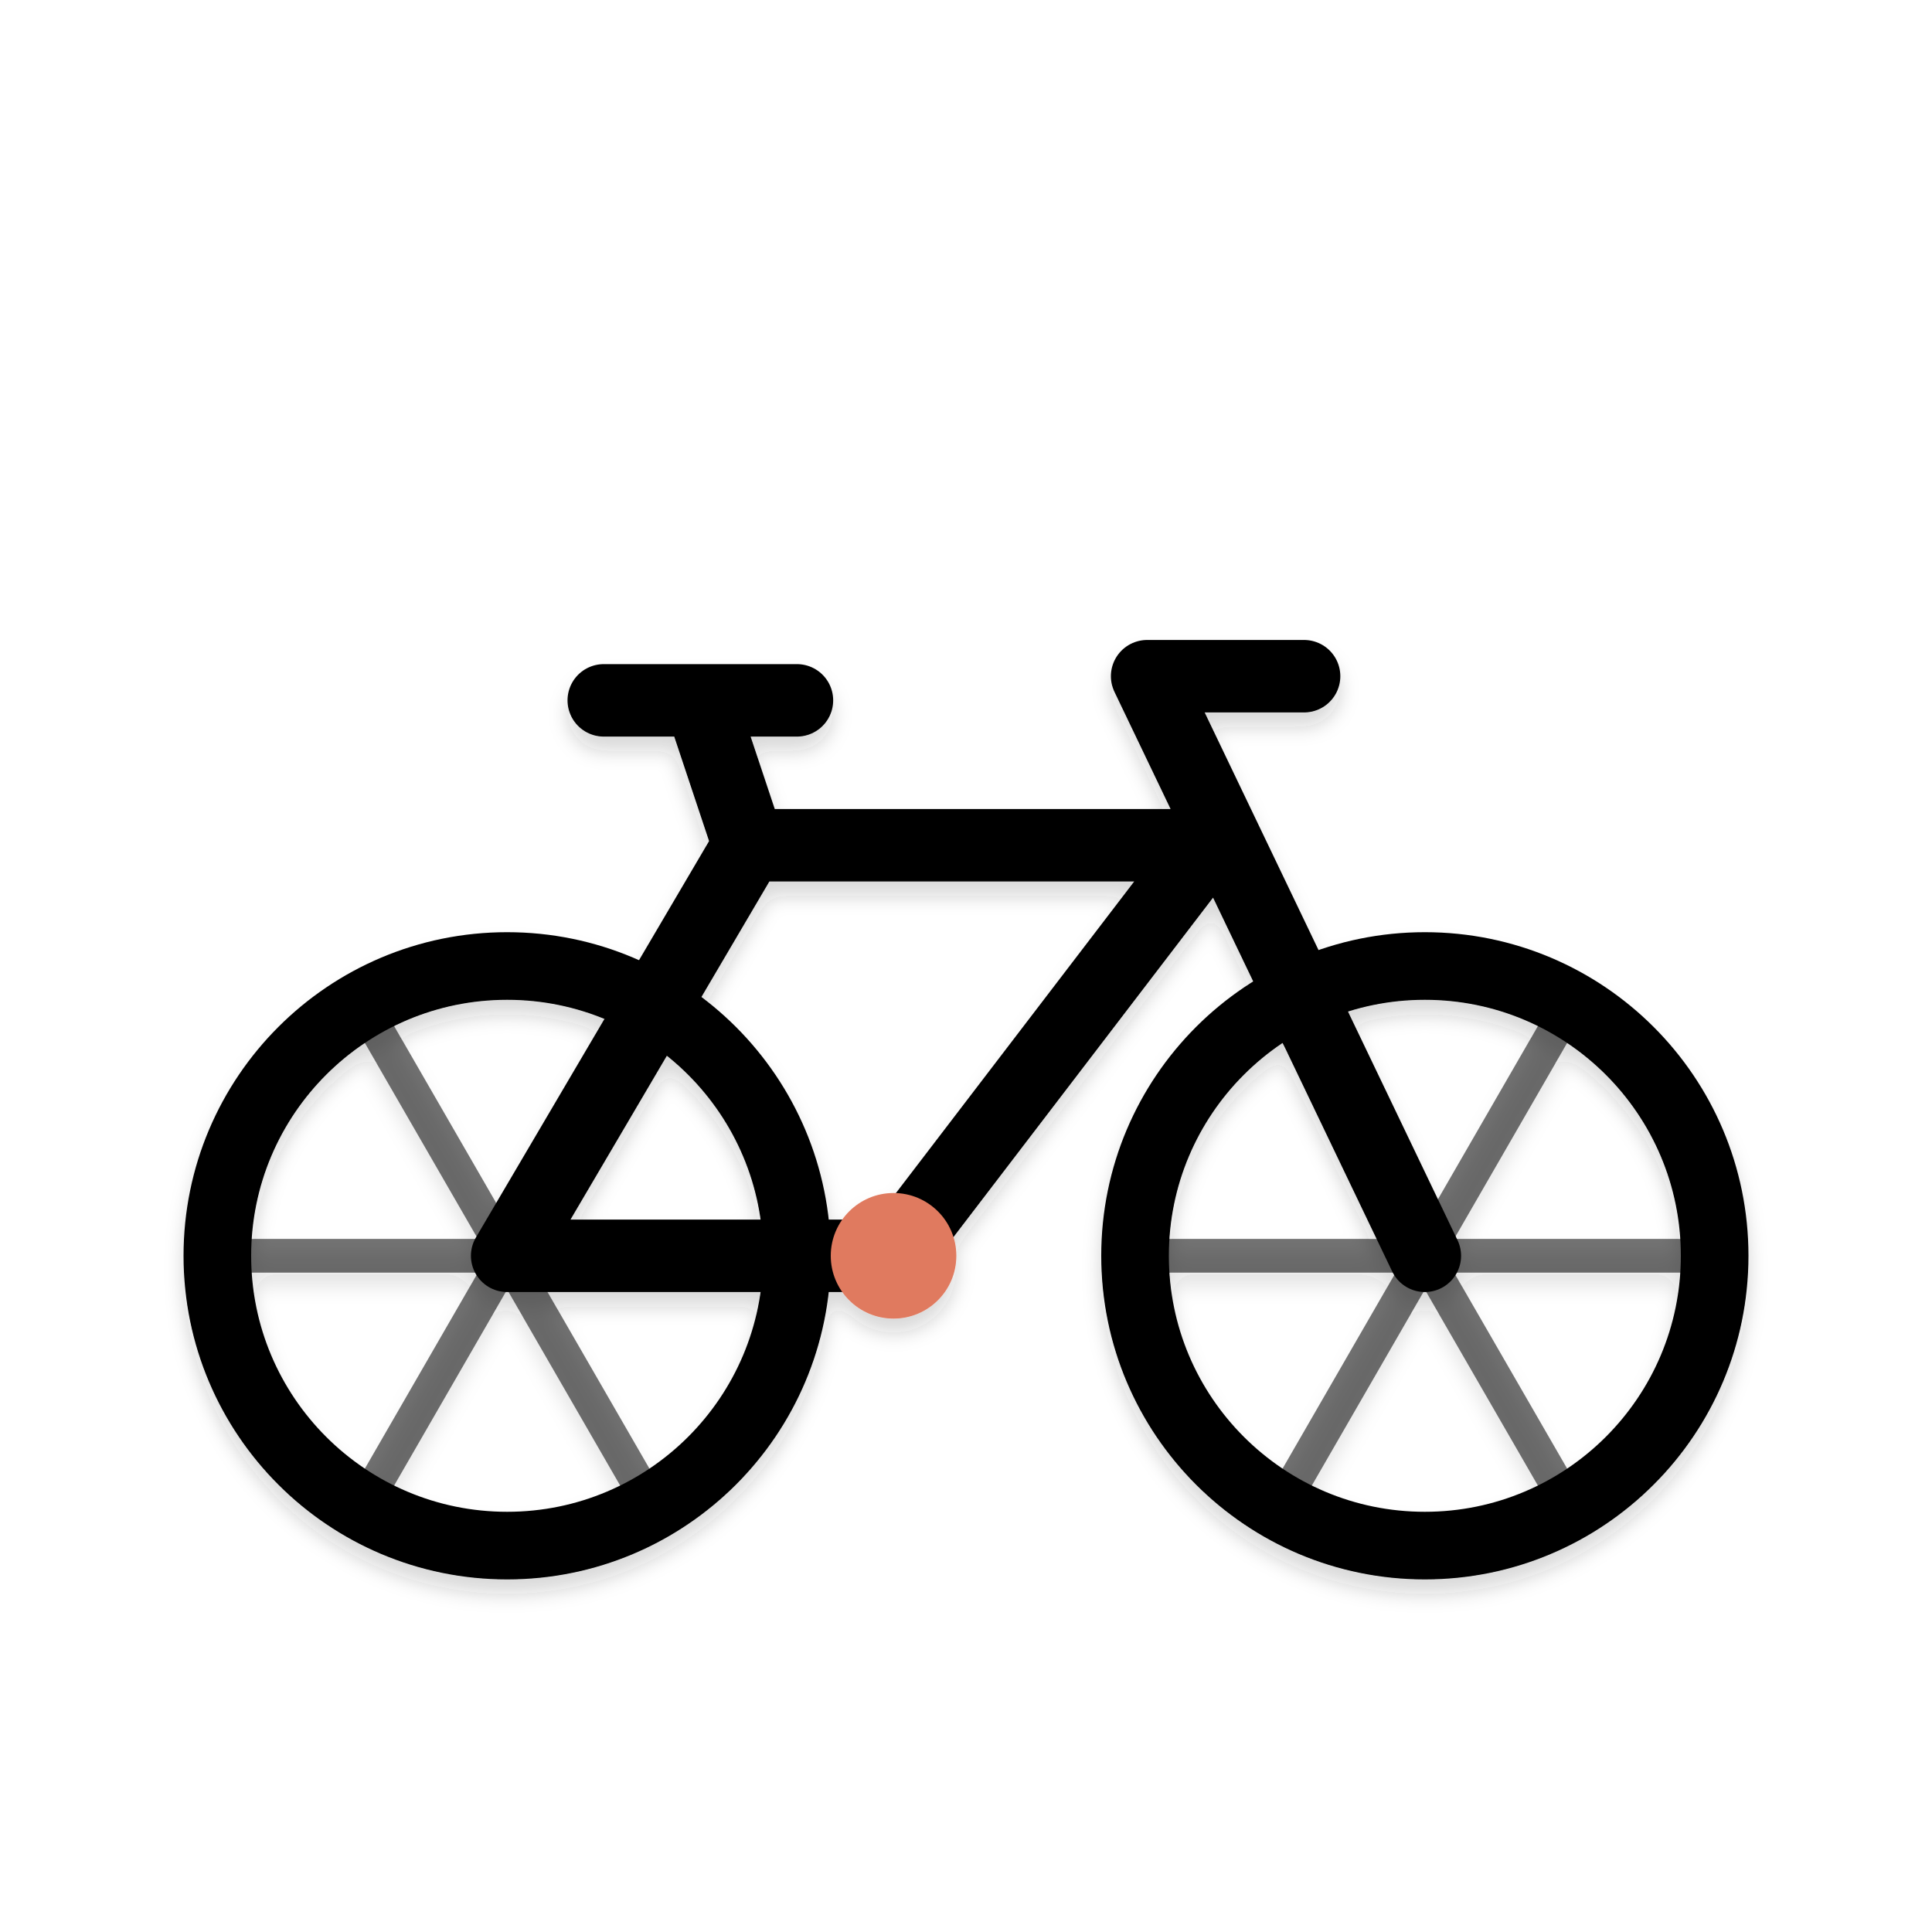
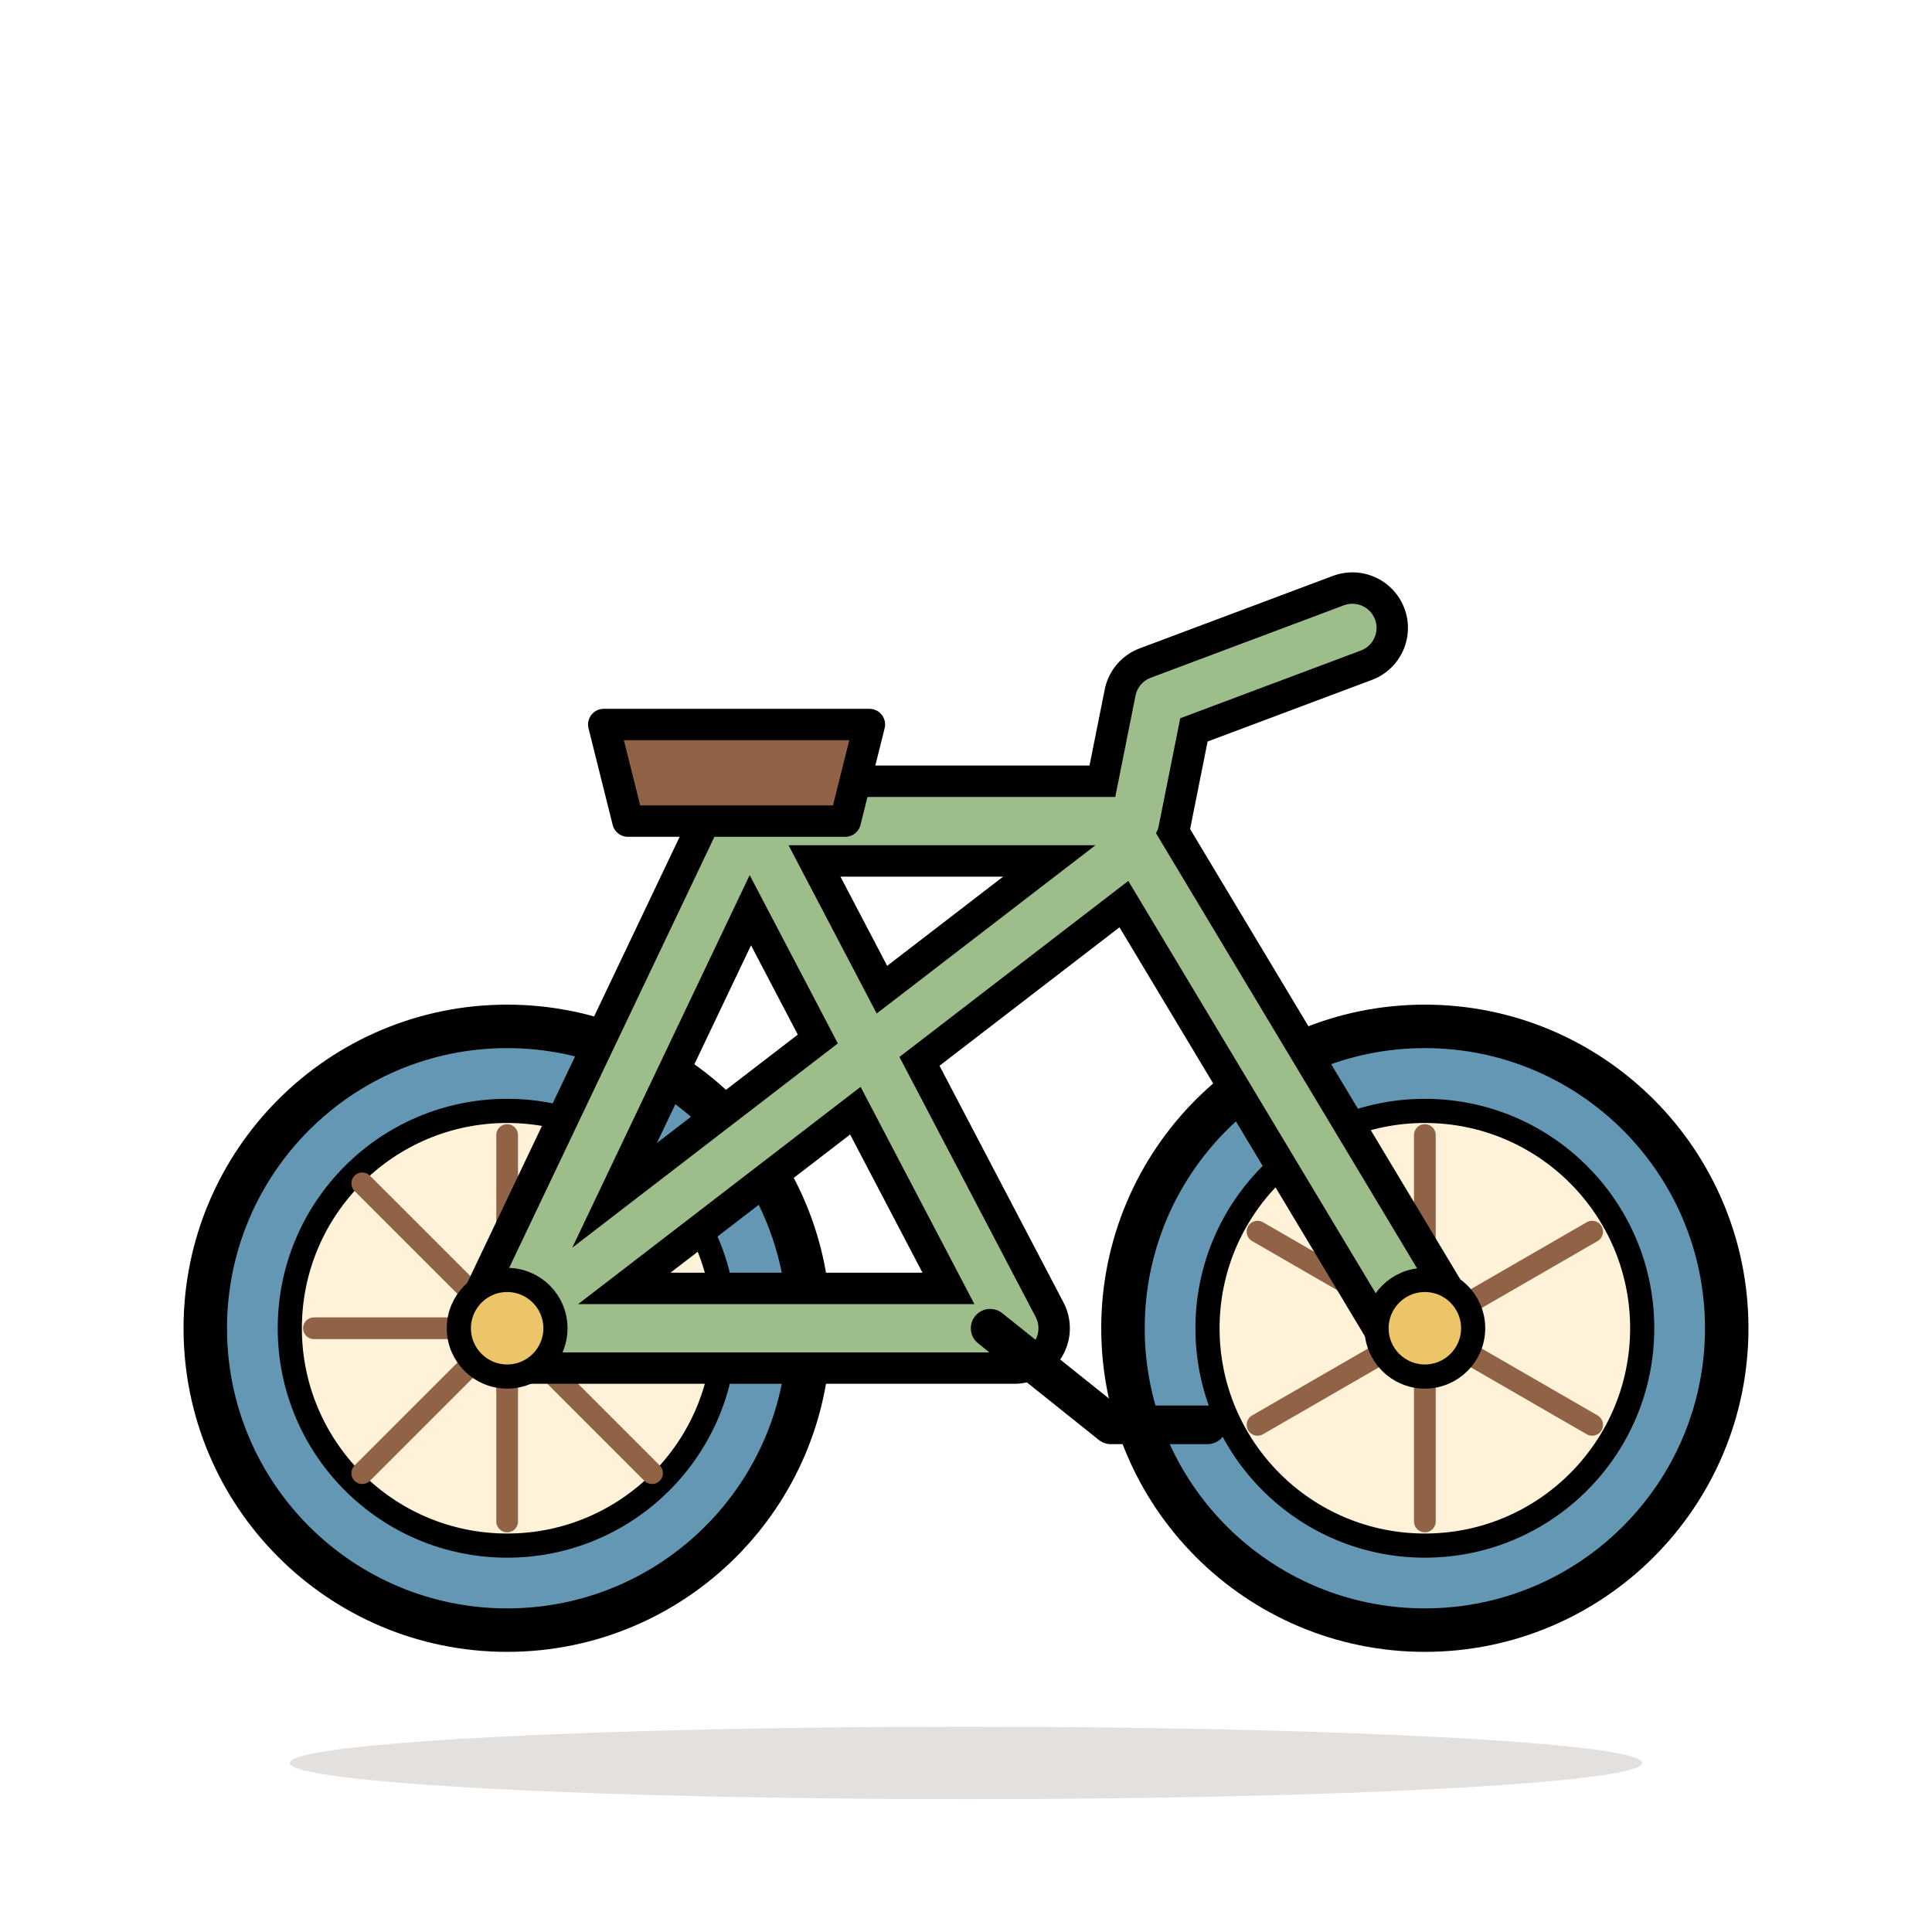
- <svg xmlns="http://www.w3.org/2000/svg" viewBox="0 0 80 80" role="img" aria-label="Bicycle / 自行车">
-   <defs>
-     <filter id="line-soft-bicycle" x="-20%" y="-20%" width="140%" height="140%">
-       <feDropShadow dx="0" dy="0.6" stdDeviation="0.4" flood-color="#2C2C2C" flood-opacity=".18" />
-     </filter>
-   </defs>
-   <style>.line-spin{animation:line-spin 12s linear infinite;transform-box:fill-box;transform-origin:center}@keyframes line-spin{to{transform:rotate(360deg)}}@media (prefers-reduced-motion:reduce){.line-pop,.line-pulse,.line-spin,.line-float,.line-sway,.line-t{animation:none!important;stroke-dasharray:none}}</style>
-   <g filter="url(#line-soft-bicycle)">
-     <g class="line-spin" fill="none" stroke="currentColor" stroke-width="2.8" stroke-linecap="round" stroke-linejoin="round">
-       <circle cx="21" cy="52" r="12" />
-       <path d="M21 52 L33 52 M21 52 L27 62.4 M21 52 L15 62.4 M21 52 L9 52 M21 52 L15 41.6 M21 52 L27 41.6" stroke-width="1.4" opacity=".55" />
-     </g>
-     <g class="line-spin" fill="none" stroke="currentColor" stroke-width="2.8" stroke-linecap="round" stroke-linejoin="round">
-       <circle cx="59" cy="52" r="12" />
-       <path d="M59 52 L71 52 M59 52 L65 62.4 M59 52 L53 62.4 M59 52 L47 52 M59 52 L53 41.6 M59 52 L65 41.6" stroke-width="1.4" opacity=".55" />
-     </g>
-     <g fill="none" stroke="currentColor" stroke-width="3" stroke-linecap="round" stroke-linejoin="round">
-       <path d="M21 52 H37 L50 35 H31 Z M31 35 L29 29 M25 29 H33 M47.5 28 L59 52 M47.5 28 H54" />
-     </g>
-     <circle cx="37" cy="52" r="2.6" fill="#E07A5F" />
+ <svg xmlns="http://www.w3.org/2000/svg" id="line-basics-bicycle-root" viewBox="0 0 80 80" role="img" aria-label="Bicycle / 自行车" stroke-linecap="round" stroke-linejoin="round">
+   <style>#line-basics-bicycle-root,#line-basics-bicycle-root g{animation-play-state:inherit}.line-basics-bicycle-motion{animation:line-basics-bicycle-spin 18.0s linear infinite;animation-play-state:inherit;transform-box:view-box;transform-origin:59px 55px}@keyframes line-basics-bicycle-spin{to{transform:rotate(360deg)}}@media (prefers-reduced-motion:reduce){.line-basics-bicycle-motion{animation:none!important;transform:none!important}}</style>
+   <ellipse cx="40" cy="73" rx="28" ry="1.5" fill="#4B3A2A" opacity=".16" />
+   <circle cx="21" cy="55" r="12.5" fill="#6497B4" stroke="currentColor" stroke-width="1.8" />
+   <circle cx="21" cy="55" r="9" fill="#FFF2D8" stroke="currentColor" stroke-width="1" />
+   <circle cx="59" cy="55" r="12.5" fill="#6497B4" stroke="currentColor" stroke-width="1.8" />
+   <circle cx="59" cy="55" r="9" fill="#FFF2D8" stroke="currentColor" stroke-width="1" />
+   <path d="M21 47 V63 M13 55 H29 M15 49 L27 61 M15 61 L27 49" fill="none" stroke="#906246" stroke-width="0.9" />
+   <g class="line-basics-bicycle-motion">
+     <path d="M59 47 V63" fill="none" stroke="#906246" stroke-width="0.9" transform="rotate(0 59 55)" />
+     <path d="M59 47 V63" fill="none" stroke="#906246" stroke-width="0.9" transform="rotate(60 59 55)" />
+     <path d="M59 47 V63" fill="none" stroke="#906246" stroke-width="0.9" transform="rotate(120 59 55)" />
  </g>
+   <path d="M21 55 L31 34 L42 55 H21 L47 35 L59 55 M31 34 H47 L48 29 L56 26" fill="none" stroke="currentColor" stroke-width="4.6" />
+   <path d="M21 55 L31 34 L42 55 H21 L47 35 L59 55 M31 34 H47 L48 29 L56 26" fill="none" stroke="#9DBE8B" stroke-width="2" />
+   <path d="M25 30 H36 L35 34 H26Z" fill="#906246" stroke="currentColor" stroke-width="1.3" />
+   <circle cx="21" cy="55" r="2" fill="#EBC568" stroke="currentColor" stroke-width="1" />
+   <circle cx="59" cy="55" r="2" fill="#EBC568" stroke="currentColor" stroke-width="1" />
+   <path d="M41 55 l5 4 h4" fill="none" stroke="currentColor" stroke-width="1.6" />
</svg>
